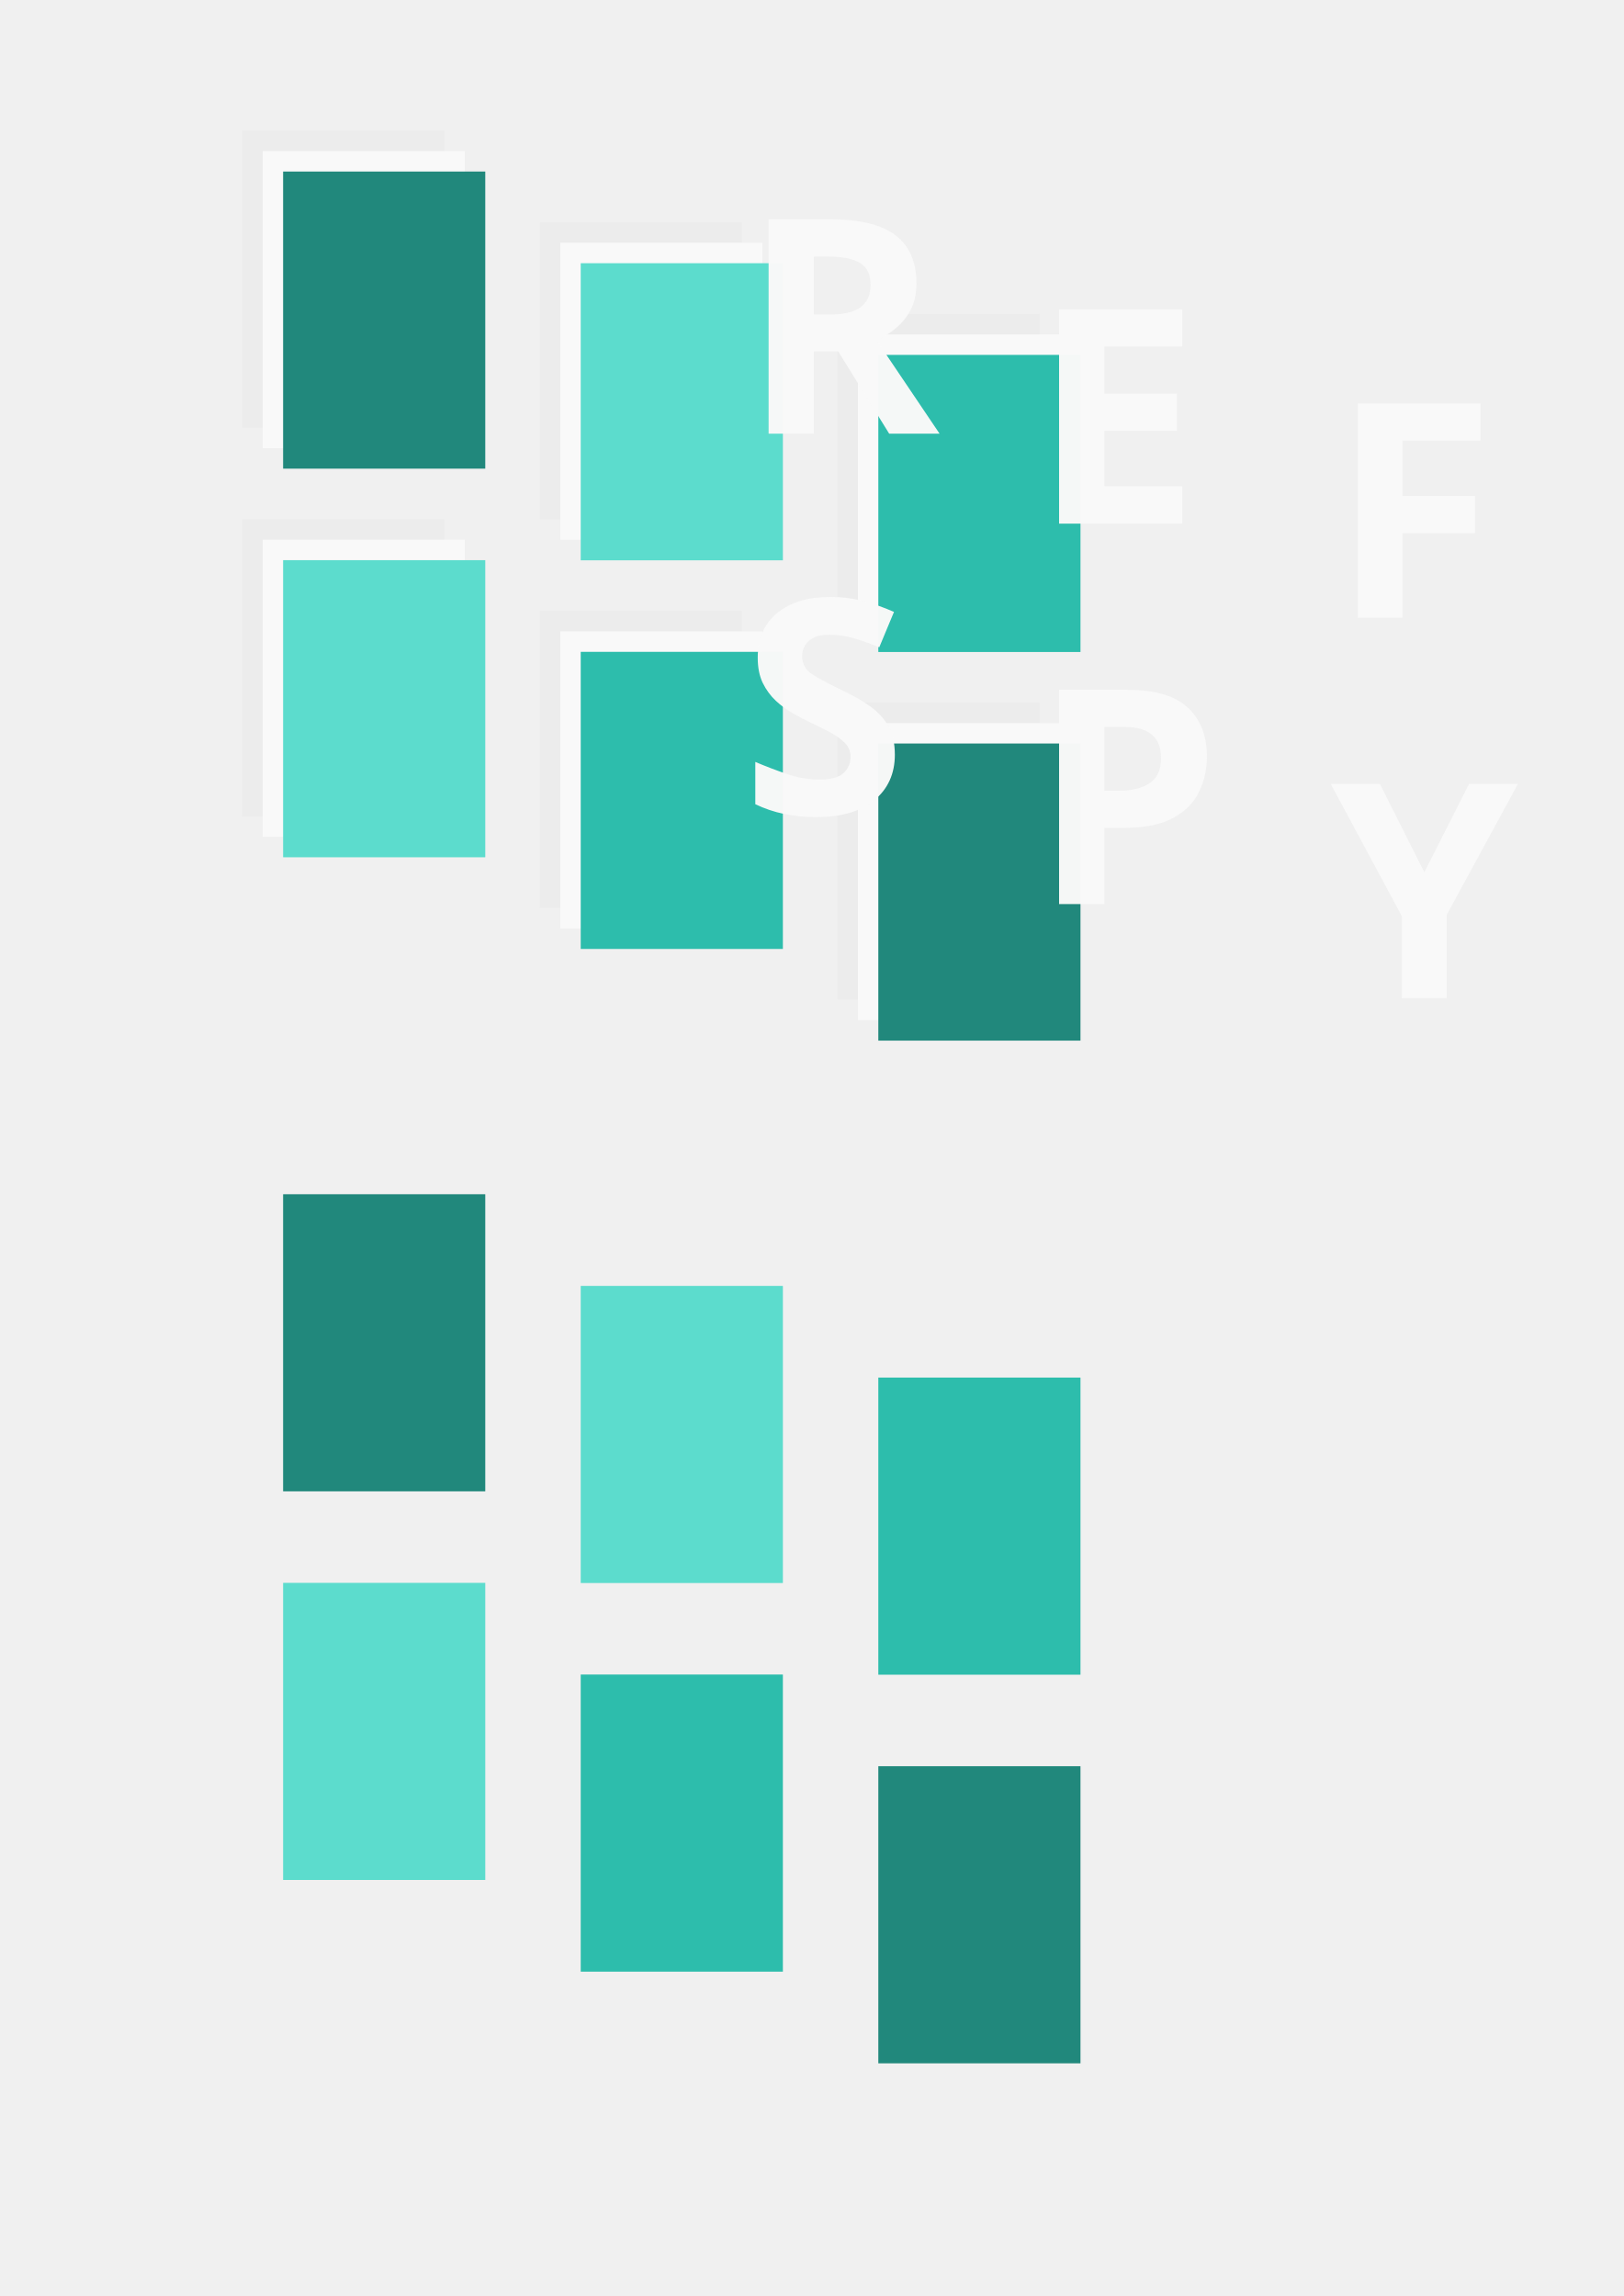
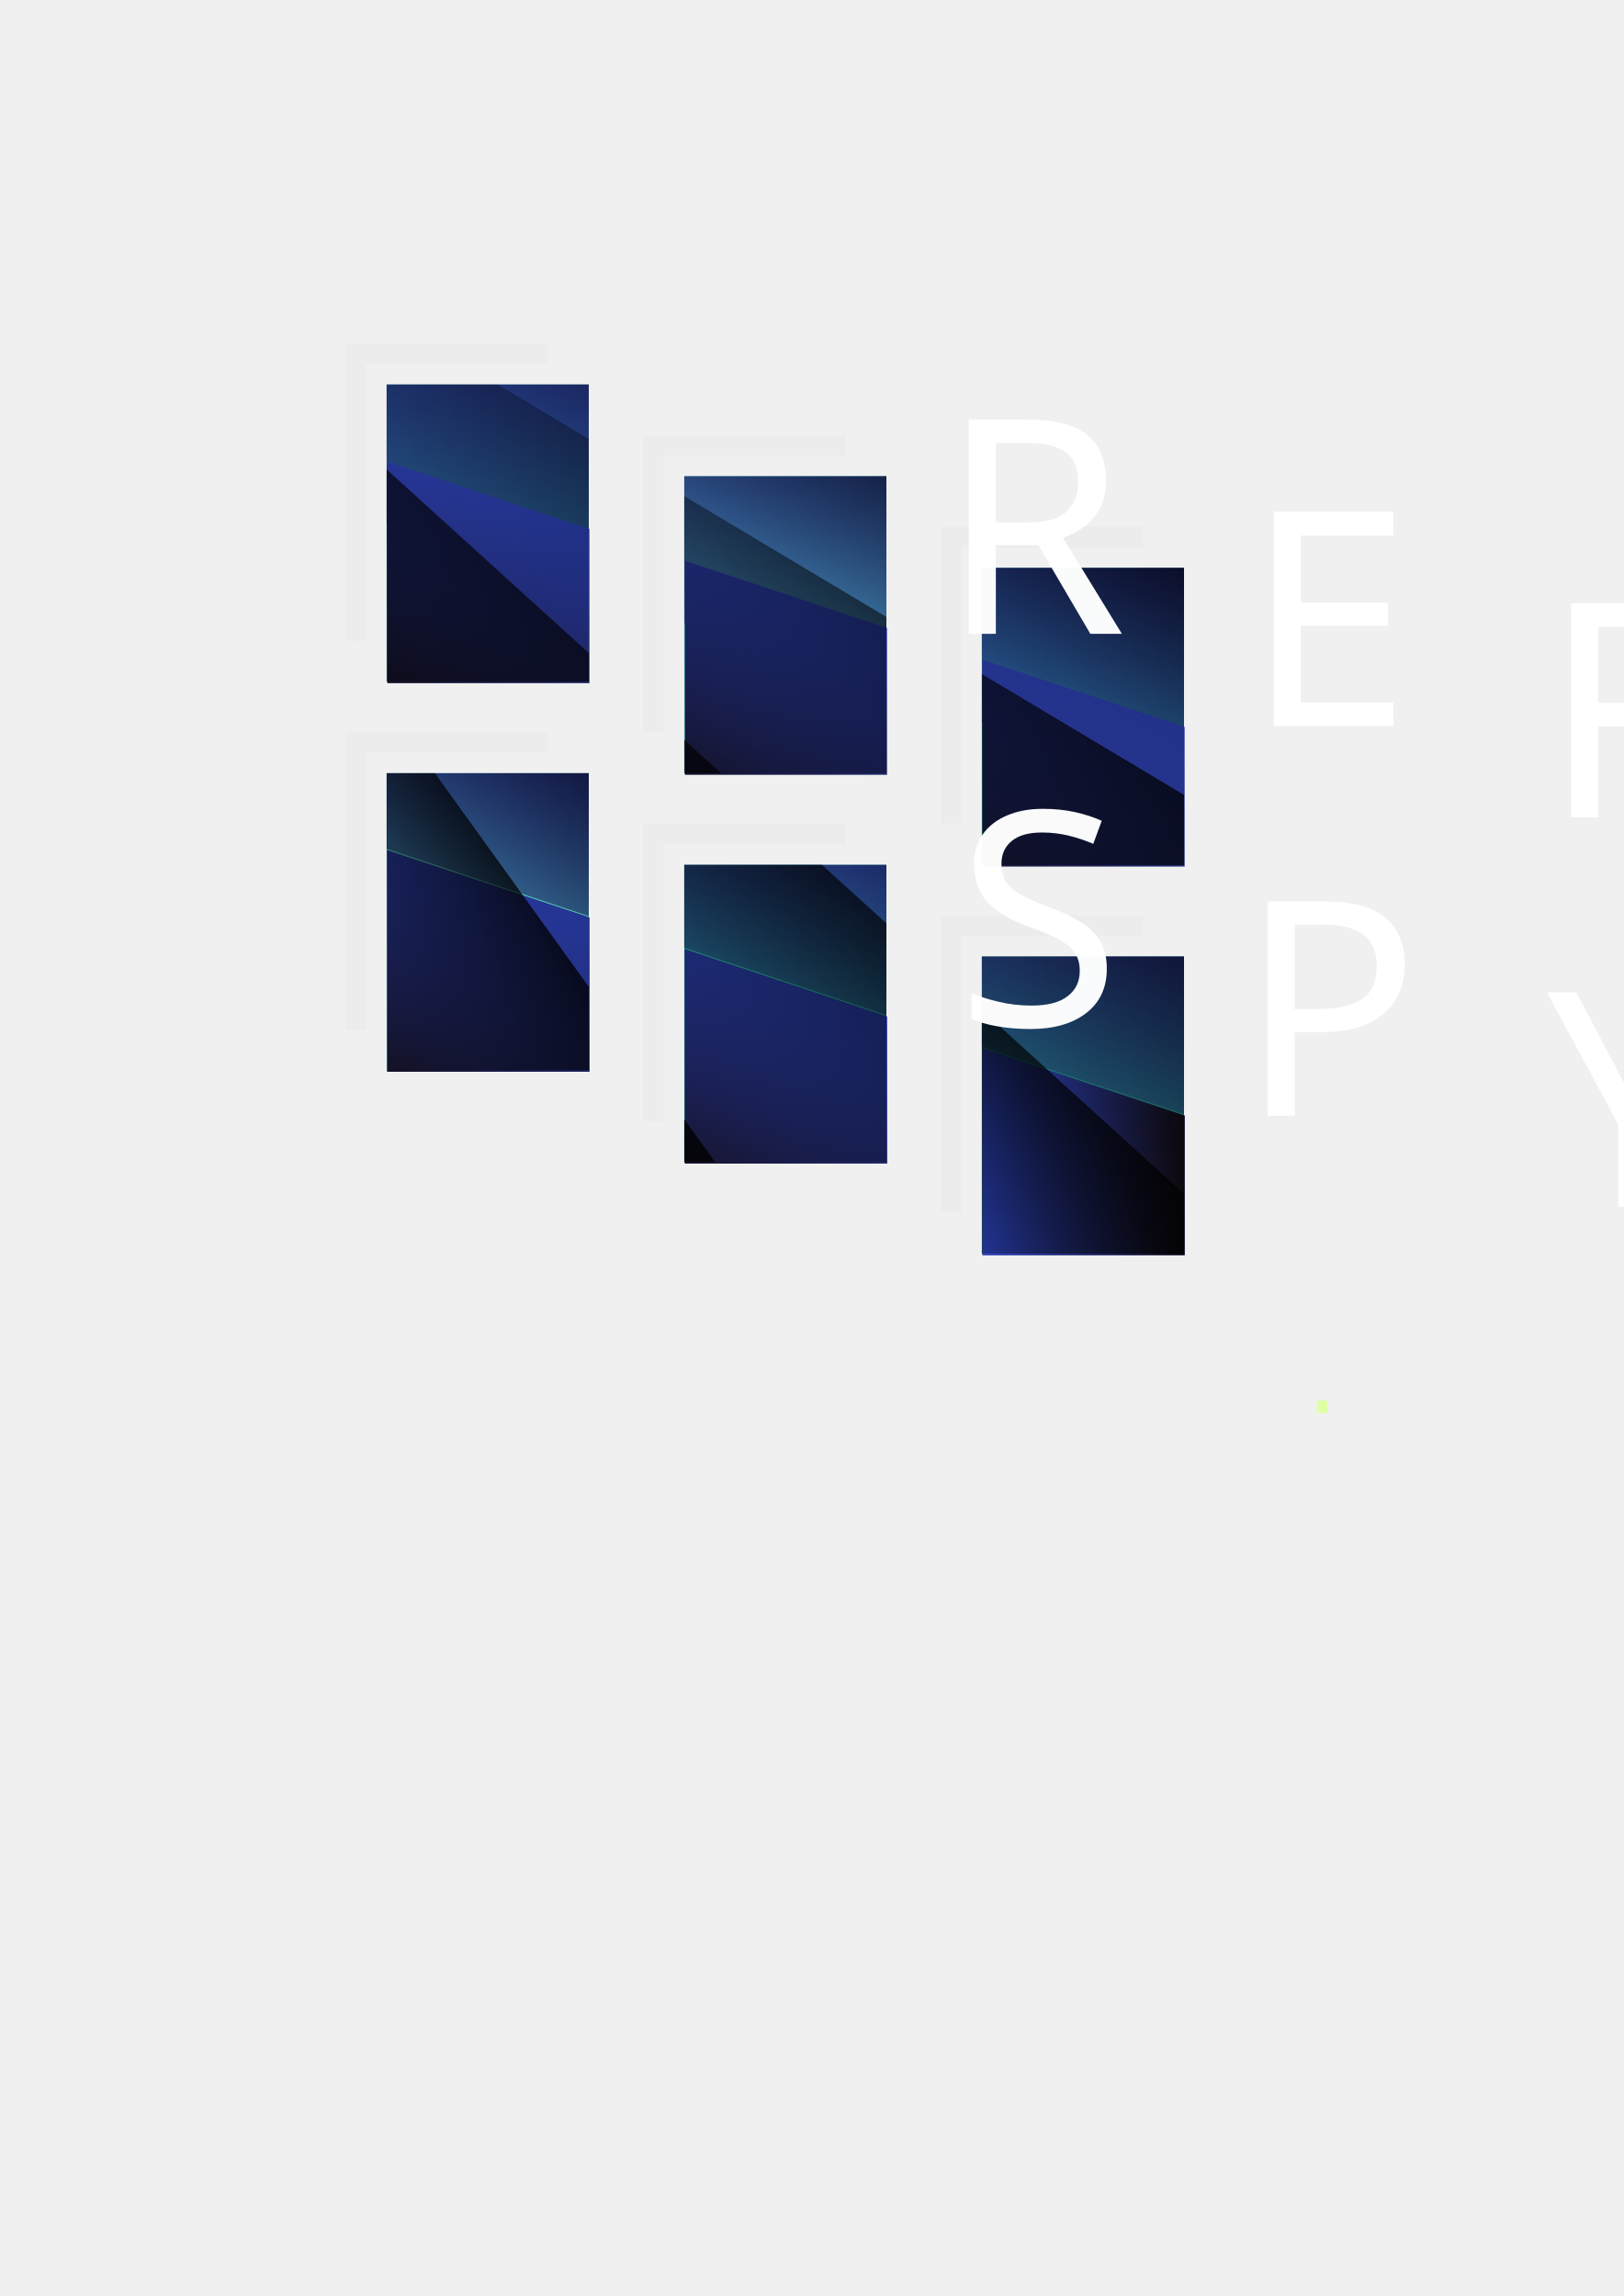
- <svg xmlns="http://www.w3.org/2000/svg" width="210mm" height="297mm" viewBox="0 0 210 297" version="1.1" id="svg1" xml:space="preserve">
-   <defs id="defs1" />
+ <svg xmlns="http://www.w3.org/2000/svg" xmlns:xlink="http://www.w3.org/1999/xlink" width="210mm" height="297mm" viewBox="0 0 210 297" version="1.1" id="svg1" xml:space="preserve">
+   <defs id="defs1">
+     <linearGradient xlink:href="#linearGradient81" id="linearGradient144" gradientUnits="userSpaceOnUse" x1="145.896" y1="195.692" x2="104.808" y2="236.78" gradientTransform="translate(13.39049,-104.7387)" />
+     <linearGradient id="linearGradient81">
+       <stop style="stop-color:#000000;stop-opacity:1;" offset="0" id="stop81" />
+       <stop style="stop-color:#000000;stop-opacity:0;" offset="1" id="stop82" />
+     </linearGradient>
+     <linearGradient xlink:href="#linearGradient81" id="linearGradient139" gradientUnits="userSpaceOnUse" x1="149.683" y1="168.91" x2="129.418" y2="204.01" gradientTransform="translate(13.39049,-104.7387)" />
+     <linearGradient xlink:href="#linearGradient81" id="linearGradient125" x1="88.635" y1="200.352" x2="56.782" y2="232.205" gradientUnits="userSpaceOnUse" />
+     <linearGradient xlink:href="#linearGradient81" id="linearGradient131" gradientUnits="userSpaceOnUse" x1="91.981" y1="196.029" x2="56.782" y2="232.205" />
+     <linearGradient xlink:href="#linearGradient81" id="linearGradient127" x1="81.347" y1="233.652" x2="38.208" y2="245.211" gradientUnits="userSpaceOnUse" />
+     <linearGradient xlink:href="#linearGradient81" id="linearGradient128" gradientUnits="userSpaceOnUse" x1="66.844" y1="226.601" x2="38.208" y2="245.211" />
+     <linearGradient xlink:href="#linearGradient44" id="linearGradient90" gradientUnits="userSpaceOnUse" x1="128.399" y1="198.985" x2="91.124" y2="275.605" />
+     <linearGradient id="linearGradient44">
+       <stop style="stop-color:#314ad1;stop-opacity:1;" offset="0" id="stop44" />
+       <stop style="stop-color:#100a10;stop-opacity:1;" offset="1" id="stop45" />
+     </linearGradient>
+     <linearGradient xlink:href="#linearGradient44" id="linearGradient87" gradientUnits="userSpaceOnUse" x1="69.781" y1="199.846" x2="49.925" y2="234.683" />
+     <linearGradient xlink:href="#linearGradient44" id="linearGradient88" gradientUnits="userSpaceOnUse" x1="107.097" y1="215.156" x2="88.522" y2="247.67" />
+     <linearGradient xlink:href="#linearGradient44" id="linearGradient89" gradientUnits="userSpaceOnUse" x1="114.188" y1="204.915" x2="91.248" y2="245.277" />
+     <linearGradient xlink:href="#linearGradient56" id="linearGradient57" x1="160.785" y1="164.596" x2="141.342" y2="229.597" gradientUnits="userSpaceOnUse" />
+     <linearGradient id="linearGradient56">
+       <stop style="stop-color:#232f7f;stop-opacity:1;" offset="0" id="stop56" />
+       <stop style="stop-color:#232f7f;stop-opacity:0;" offset="1" id="stop57" />
+     </linearGradient>
+     <linearGradient xlink:href="#linearGradient56" id="linearGradient59" x1="111.737" y1="141.325" x2="95.999" y2="204.227" gradientUnits="userSpaceOnUse" />
+     <linearGradient xlink:href="#linearGradient56" id="linearGradient61" x1="74.284" y1="132.77" x2="64.122" y2="189.519" gradientUnits="userSpaceOnUse" />
+     <linearGradient xlink:href="#linearGradient56" id="linearGradient55" x1="75.165" y1="189.166" x2="55.213" y2="237.076" gradientUnits="userSpaceOnUse" />
+     <linearGradient xlink:href="#linearGradient56" id="linearGradient53" x1="111.076" y1="195.999" x2="96.398" y2="243.84" gradientUnits="userSpaceOnUse" />
+     <linearGradient xlink:href="#linearGradient50" id="linearGradient51" x1="147.084" y1="208.83" x2="135.118" y2="246.964" gradientUnits="userSpaceOnUse" />
+     <linearGradient id="linearGradient50">
+       <stop style="stop-color:#222c77;stop-opacity:1;" offset="0" id="stop50" />
+       <stop style="stop-color:#222c77;stop-opacity:0;" offset="1" id="stop51" />
+     </linearGradient>
+     <linearGradient id="linearGradient46" gradientTransform="scale(0.9885959,1.011536)" x1="114.908" y1="216.486" x2="141.354" y2="216.486" gradientUnits="userSpaceOnUse">
+       <stop style="stop-color:#314ad1;stop-opacity:1;" offset="0" id="stop43" />
+       <stop style="stop-color:#100a10;stop-opacity:1;" offset="1" id="stop46" />
+     </linearGradient>
+     <linearGradient xlink:href="#linearGradient44" id="linearGradient2" gradientUnits="userSpaceOnUse" x1="69.781" y1="199.846" x2="49.925" y2="234.683" />
+     <linearGradient xlink:href="#linearGradient44" id="linearGradient3" gradientUnits="userSpaceOnUse" x1="107.097" y1="215.156" x2="88.522" y2="247.67" />
+     <linearGradient xlink:href="#linearGradient44" id="linearGradient4" gradientUnits="userSpaceOnUse" x1="114.188" y1="204.915" x2="91.248" y2="245.277" />
+     <linearGradient xlink:href="#linearGradient44" id="linearGradient5" gradientUnits="userSpaceOnUse" x1="128.399" y1="198.985" x2="91.124" y2="275.605" />
+     <linearGradient xlink:href="#linearGradient44" id="linearGradient6" gradientUnits="userSpaceOnUse" x1="69.781" y1="199.846" x2="49.925" y2="234.683" />
+     <linearGradient xlink:href="#linearGradient44" id="linearGradient7" gradientUnits="userSpaceOnUse" x1="107.097" y1="215.156" x2="88.522" y2="247.67" />
+     <linearGradient xlink:href="#linearGradient44" id="linearGradient8" gradientUnits="userSpaceOnUse" x1="128.399" y1="198.985" x2="91.124" y2="275.605" />
+     <linearGradient xlink:href="#linearGradient81" id="linearGradient9" gradientUnits="userSpaceOnUse" x1="81.347" y1="233.652" x2="38.208" y2="245.211" />
+     <linearGradient xlink:href="#linearGradient81" id="linearGradient10" gradientUnits="userSpaceOnUse" x1="81.347" y1="233.652" x2="38.208" y2="245.211" />
+     <linearGradient xlink:href="#linearGradient81" id="linearGradient11" gradientUnits="userSpaceOnUse" x1="91.981" y1="196.029" x2="56.782" y2="232.205" />
+     <linearGradient xlink:href="#linearGradient81" id="linearGradient12" gradientUnits="userSpaceOnUse" x1="91.981" y1="196.029" x2="56.782" y2="232.205" />
+     <linearGradient xlink:href="#linearGradient81" id="linearGradient13" gradientUnits="userSpaceOnUse" x1="91.981" y1="196.029" x2="56.782" y2="232.205" />
+     <linearGradient xlink:href="#linearGradient81" id="linearGradient14" gradientUnits="userSpaceOnUse" x1="91.981" y1="196.029" x2="56.782" y2="232.205" />
+     <linearGradient xlink:href="#linearGradient81" id="linearGradient15" gradientUnits="userSpaceOnUse" x1="88.635" y1="200.352" x2="56.782" y2="232.205" />
+     <linearGradient xlink:href="#linearGradient81" id="linearGradient16" gradientUnits="userSpaceOnUse" gradientTransform="translate(13.39049,-104.7387)" x1="149.683" y1="168.91" x2="129.418" y2="204.01" />
+     <linearGradient xlink:href="#linearGradient81" id="linearGradient17" gradientUnits="userSpaceOnUse" gradientTransform="translate(13.39049,-104.7387)" x1="149.683" y1="168.91" x2="129.418" y2="204.01" />
+     <linearGradient xlink:href="#linearGradient81" id="linearGradient18" gradientUnits="userSpaceOnUse" gradientTransform="translate(13.39049,-104.7387)" x1="145.896" y1="195.692" x2="104.808" y2="236.78" />
+     <linearGradient xlink:href="#linearGradient81" id="linearGradient19" gradientUnits="userSpaceOnUse" gradientTransform="translate(13.39049,-104.7387)" x1="145.896" y1="195.692" x2="104.808" y2="236.78" />
+     <linearGradient xlink:href="#linearGradient81" id="linearGradient20" gradientUnits="userSpaceOnUse" gradientTransform="translate(13.39049,-104.7387)" x1="145.896" y1="195.692" x2="104.808" y2="236.78" />
+     <linearGradient xlink:href="#linearGradient81" id="linearGradient21" gradientUnits="userSpaceOnUse" gradientTransform="translate(13.39049,-104.7387)" x1="145.896" y1="195.692" x2="104.808" y2="236.78" />
+     <linearGradient xlink:href="#linearGradient81" id="linearGradient125-1" x1="88.635" y1="200.352" x2="56.782" y2="232.205" gradientUnits="userSpaceOnUse" />
+     <linearGradient xlink:href="#linearGradient81" id="linearGradient11-5" gradientUnits="userSpaceOnUse" x1="91.981" y1="196.029" x2="56.782" y2="232.205" />
+     <linearGradient xlink:href="#linearGradient81" id="linearGradient127-0" x1="81.347" y1="233.652" x2="38.208" y2="245.211" gradientUnits="userSpaceOnUse" />
+     <linearGradient xlink:href="#linearGradient81" id="linearGradient128-1" gradientUnits="userSpaceOnUse" x1="66.844" y1="226.601" x2="38.208" y2="245.211" />
+     <linearGradient xlink:href="#linearGradient44" id="linearGradient5-7" gradientUnits="userSpaceOnUse" x1="128.399" y1="198.985" x2="91.124" y2="275.605" />
+     <linearGradient xlink:href="#linearGradient44" id="linearGradient42" gradientUnits="userSpaceOnUse" x1="69.781" y1="199.846" x2="49.925" y2="234.683" />
+     <linearGradient xlink:href="#linearGradient44" id="linearGradient3-5" gradientUnits="userSpaceOnUse" x1="107.097" y1="215.156" x2="88.522" y2="247.67" />
+     <linearGradient xlink:href="#linearGradient44" id="linearGradient48" gradientUnits="userSpaceOnUse" x1="114.188" y1="204.915" x2="91.248" y2="245.277" />
+     <linearGradient xlink:href="#linearGradient56" id="linearGradient57-7" x1="160.785" y1="164.596" x2="141.342" y2="229.597" gradientUnits="userSpaceOnUse" />
+     <linearGradient xlink:href="#linearGradient56" id="linearGradient59-7" x1="111.737" y1="141.325" x2="95.999" y2="204.227" gradientUnits="userSpaceOnUse" />
+     <linearGradient xlink:href="#linearGradient56" id="linearGradient61-6" x1="74.284" y1="132.77" x2="64.122" y2="189.519" gradientUnits="userSpaceOnUse" />
+     <linearGradient xlink:href="#linearGradient56" id="linearGradient55-9" x1="75.165" y1="189.166" x2="55.213" y2="237.076" gradientUnits="userSpaceOnUse" />
+     <linearGradient xlink:href="#linearGradient56" id="linearGradient60" x1="111.076" y1="195.999" x2="96.398" y2="243.84" gradientUnits="userSpaceOnUse" />
+     <linearGradient xlink:href="#linearGradient50" id="linearGradient63" x1="147.084" y1="208.83" x2="135.118" y2="246.964" gradientUnits="userSpaceOnUse" />
+   </defs>
  <g id="layer1">
-     <g id="g14" transform="translate(-5.291667,-5.291667)" style="fill:#ececec">
-       <rect style="fill:#ececec;fill-opacity:0.978;stroke-width:0.97" id="rect9" width="26.145" height="38.432" x="36.616" y="22.189" />
-       <rect style="fill:#ececec;fill-opacity:0.978;stroke-width:0.97" id="rect10" width="26.145" height="38.432" x="75.107" y="34.048" />
-       <rect style="fill:#ececec;fill-opacity:0.978;stroke-width:0.97" id="rect11" width="26.145" height="38.432" x="113.597" y="45.907" />
-       <rect style="fill:#ececec;fill-opacity:0.978;stroke-width:0.97" id="rect12" width="26.145" height="38.432" x="36.616" y="72.46" />
-       <rect style="fill:#ececec;fill-opacity:0.978;stroke-width:0.97" id="rect13" width="26.145" height="38.432" x="75.107" y="84.319" />
-       <rect style="fill:#ececec;fill-opacity:0.978;stroke-width:0.97" id="rect14" width="26.145" height="38.432" x="113.597" y="96.178" />
-     </g>
-     <g id="g20" transform="translate(-2.645833,-2.645833)" style="fill:#f9f9f9">
-       <rect style="fill:#f9f9f9;fill-opacity:0.978;stroke-width:0.97" id="rect15" width="26.145" height="38.432" x="36.616" y="22.189" />
-       <rect style="fill:#f9f9f9;fill-opacity:0.978;stroke-width:0.97" id="rect16" width="26.145" height="38.432" x="75.107" y="34.048" />
-       <rect style="fill:#f9f9f9;fill-opacity:0.978;stroke-width:0.97" id="rect17" width="26.145" height="38.432" x="113.597" y="45.907" />
-       <rect style="fill:#f9f9f9;fill-opacity:0.978;stroke-width:0.97" id="rect18" width="26.145" height="38.432" x="36.616" y="72.46" />
-       <rect style="fill:#f9f9f9;fill-opacity:0.978;stroke-width:0.97" id="rect19" width="26.145" height="38.432" x="75.107" y="84.319" />
-       <rect style="fill:#f9f9f9;fill-opacity:0.978;stroke-width:0.97" id="rect20" width="26.145" height="38.432" x="113.597" y="96.178" />
-     </g>
-     <g id="g8">
-       <rect style="fill:#1d867a;fill-opacity:0.978;stroke-width:0.97" id="rect1" width="26.145" height="38.432" x="36.616" y="22.189" />
-       <rect style="fill:#59dbcc;fill-opacity:0.978;stroke-width:0.97" id="rect4" width="26.145" height="38.432" x="75.107" y="34.048" />
-       <rect style="fill:#29bcab;fill-opacity:0.978;stroke-width:0.97" id="rect5" width="26.145" height="38.432" x="113.597" y="45.907" />
-       <rect style="fill:#59dbcc;fill-opacity:0.978;stroke-width:0.97" id="rect6" width="26.145" height="38.432" x="36.616" y="72.46" />
-       <rect style="fill:#29bcab;fill-opacity:0.978;stroke-width:0.97" id="rect7" width="26.145" height="38.432" x="75.107" y="84.319" />
-       <rect style="fill:#1d867a;fill-opacity:0.978;stroke-width:0.97" id="rect8" width="26.145" height="38.432" x="113.597" y="96.178" />
-     </g>
-     <text xml:space="preserve" style="font-weight:bold;font-size:38.806px;line-height:0.7;font-family:'IBM Plex Serif';-inkscape-font-specification:'IBM Plex Serif Bold';text-align:end;direction:rtl;text-anchor:end;fill:#ececec;fill-opacity:0.978;stroke-width:0.97" x="45.456" y="56.094" id="text20">
-       <tspan id="tspan20" style="font-style:normal;font-variant:normal;font-weight:bold;font-stretch:normal;font-size:38.806px;font-family:'IBM Plex Sans';-inkscape-font-specification:'IBM Plex Sans Bold';fill:#f9f9f9;stroke-width:0.97" x="45.456" y="56.094">R</tspan>
-     </text>
-     <text xml:space="preserve" style="font-weight:bold;font-size:38.806px;line-height:0.7;font-family:'IBM Plex Serif';-inkscape-font-specification:'IBM Plex Serif Bold';text-align:end;direction:rtl;text-anchor:end;fill:#ececec;fill-opacity:0.978;stroke-width:0.97" x="83.027" y="67.735" id="text21">
-       <tspan id="tspan21" style="font-style:normal;font-variant:normal;font-weight:bold;font-stretch:normal;font-size:38.806px;font-family:'IBM Plex Sans';-inkscape-font-specification:'IBM Plex Sans Bold';fill:#f9f9f9;stroke-width:0.97" x="83.027" y="67.735">E</tspan>
-     </text>
-     <text xml:space="preserve" style="font-weight:bold;font-size:38.806px;line-height:0.7;font-family:'IBM Plex Serif';-inkscape-font-specification:'IBM Plex Serif Bold';text-align:end;direction:rtl;text-anchor:end;fill:#ececec;fill-opacity:0.978;stroke-width:0.97" x="121.656" y="79.906" id="text22">
-       <tspan id="tspan22" style="font-style:normal;font-variant:normal;font-weight:bold;font-stretch:normal;font-size:38.806px;font-family:'IBM Plex Sans';-inkscape-font-specification:'IBM Plex Sans Bold';fill:#f9f9f9;stroke-width:0.97" x="121.656" y="79.906">F</tspan>
-     </text>
-     <text xml:space="preserve" style="font-weight:bold;font-size:38.806px;line-height:0.7;font-family:'IBM Plex Serif';-inkscape-font-specification:'IBM Plex Serif Bold';text-align:end;direction:rtl;text-anchor:end;fill:#ececec;fill-opacity:0.978;stroke-width:0.97" x="45.456" y="105.306" id="text23">
-       <tspan id="tspan23" style="font-style:normal;font-variant:normal;font-weight:bold;font-stretch:normal;font-size:38.806px;font-family:'IBM Plex Sans';-inkscape-font-specification:'IBM Plex Sans Bold';fill:#f9f9f9;stroke-width:0.97" x="45.456" y="105.306">S</tspan>
-     </text>
-     <text xml:space="preserve" style="font-weight:bold;font-size:38.806px;line-height:0.7;font-family:'IBM Plex Serif';-inkscape-font-specification:'IBM Plex Serif Bold';text-align:end;direction:rtl;text-anchor:end;fill:#ececec;fill-opacity:0.978;stroke-width:0.97" x="83.027" y="116.948" id="text24">
-       <tspan id="tspan24" style="font-style:normal;font-variant:normal;font-weight:bold;font-stretch:normal;font-size:38.806px;font-family:'IBM Plex Sans';-inkscape-font-specification:'IBM Plex Sans Bold';fill:#f9f9f9;stroke-width:0.97" x="83.027" y="116.948">P</tspan>
-     </text>
-     <text xml:space="preserve" style="font-weight:bold;font-size:38.806px;line-height:0.7;font-family:'IBM Plex Serif';-inkscape-font-specification:'IBM Plex Serif Bold';text-align:end;direction:rtl;text-anchor:end;fill:#ececec;fill-opacity:0.978;stroke-width:0.97" x="121.656" y="129.119" id="text25">
-       <tspan id="tspan25" style="font-style:normal;font-variant:normal;font-weight:bold;font-stretch:normal;font-size:38.806px;font-family:'IBM Plex Sans';-inkscape-font-specification:'IBM Plex Sans Bold';fill:#f9f9f9;stroke-width:0.97" x="121.656" y="129.119">Y</tspan>
-     </text>
-     <g id="g35" transform="translate(0,132.2917)">
-       <rect style="fill:#1d867a;fill-opacity:0.978;stroke-width:0.97" id="rect30" width="26.145" height="38.432" x="36.616" y="22.189" />
-       <rect style="fill:#59dbcc;fill-opacity:0.978;stroke-width:0.97" id="rect31" width="26.145" height="38.432" x="75.107" y="34.048" />
-       <rect style="fill:#29bcab;fill-opacity:0.978;stroke-width:0.97" id="rect32" width="26.145" height="38.432" x="113.597" y="45.907" />
-       <rect style="fill:#59dbcc;fill-opacity:0.978;stroke-width:0.97" id="rect33" width="26.145" height="38.432" x="36.616" y="72.46" />
-       <rect style="fill:#29bcab;fill-opacity:0.978;stroke-width:0.97" id="rect34" width="26.145" height="38.432" x="75.107" y="84.319" />
-       <rect style="fill:#1d867a;fill-opacity:0.978;stroke-width:0.97" id="rect35" width="26.145" height="38.432" x="113.597" y="96.178" />
+     <g id="g2">
+       <g id="g14" transform="translate(8.098826,22.26121)" style="fill:#ececec">
+         <g id="g1">
+           <path id="rect9" style="fill:#ececec;fill-opacity:0.978;stroke-width:0.97" d="m 36.616,22.189 v 38.432 h 2.646 V 24.835 h 23.499 v -2.646 z" />
+           <path id="rect10" style="fill:#ececec;fill-opacity:0.978;stroke-width:0.97" d="m 75.107,34.048 v 38.432 H 77.752 V 36.693 h 23.499 v -2.646 z" />
+           <path id="rect11" style="fill:#ececec;fill-opacity:0.978;stroke-width:0.97" d="m 113.597,45.907 v 38.432 h 2.646 V 48.553 h 23.499 v -2.646 z" />
+           <path id="rect12" style="fill:#ececec;fill-opacity:0.978;stroke-width:0.97" d="m 36.616,72.46 v 38.432 h 2.646 V 75.105 H 62.761 V 72.46 Z" />
+           <path id="rect13" style="fill:#ececec;fill-opacity:0.978;stroke-width:0.97" d="M 75.107,84.318 V 122.751 H 77.752 V 86.964 h 23.499 v -2.646 z" />
+           <path id="rect14" style="fill:#ececec;fill-opacity:0.978;stroke-width:0.97" d="m 113.597,96.178 v 38.432 h 2.646 V 98.823 h 23.499 v -2.646 z" />
+         </g>
+       </g>
+       <g id="g20" transform="translate(10.74467,24.90705)" style="fill:#f9f9f9" />
+       <g id="g8" transform="translate(13.39049,27.55287)">
+         <rect style="fill:#1d867a;fill-opacity:0.978;stroke-width:0.97" id="rect1" width="26.145" height="38.432" x="36.616" y="22.189" />
+         <rect style="fill:#59dbcc;fill-opacity:0.978;stroke-width:0.97" id="rect4" width="26.145" height="38.432" x="75.107" y="34.048" />
+         <rect style="fill:#29bcab;fill-opacity:0.978;stroke-width:0.97" id="rect5" width="26.145" height="38.432" x="113.597" y="45.907" />
+         <rect style="fill:#59dbcc;fill-opacity:0.978;stroke-width:0.97" id="rect6" width="26.145" height="38.432" x="36.616" y="72.46" />
+         <rect style="fill:#29bcab;fill-opacity:0.978;stroke-width:0.97" id="rect7" width="26.145" height="38.432" x="75.107" y="84.319" />
+         <rect style="fill:#1d867a;fill-opacity:0.978;stroke-width:0.97" id="rect8" width="26.145" height="38.432" x="113.597" y="96.178" />
+       </g>
+       <g id="g86" transform="translate(13.39049,-83.57207)">
+         <g id="g43" style="fill:url(#linearGradient5);fill-opacity:1" transform="translate(0.08261818,0.1973657)">
+           <path d="m 62.761,202.066 -26.145,-8.7 v 28.651 h 26.145 z" style="fill:url(#linearGradient2);fill-opacity:1;stroke-width:0.97" id="path40" />
+           <path d="m 101.252,214.875 -26.145,-8.701 v 27.702 H 101.252 Z" style="fill:url(#linearGradient3);fill-opacity:1;stroke-width:0.97" id="path38" />
+           <path d="m 139.742,227.683 -26.145,-8.7 v 26.752 h 26.145 z" style="fill:url(#linearGradient4);fill-opacity:1;stroke-width:0.97" id="path36" />
+         </g>
+         <g id="g44">
+           <path d="m 113.597,176.98 26.145,8.701 v -28.649 H 113.597 Z" style="fill:url(#linearGradient57);fill-opacity:1;stroke-width:0.97" id="path34" />
+           <path d="m 75.107,164.171 26.145,8.7 V 145.173 H 75.107 Z" style="fill:url(#linearGradient59);fill-opacity:1;stroke-width:0.97" id="path32" />
+           <path d="m 36.616,133.314 v 18.049 l 26.145,8.7 v -26.749 z" style="fill:url(#linearGradient61);fill-opacity:1;stroke-width:0.97" id="path29" />
+         </g>
+         <g id="g42" style="stroke:none">
+           <path d="M 62.761,202.066 V 183.585 H 36.616 v 9.781 z" style="fill:url(#linearGradient55);fill-opacity:1;stroke:none;stroke-width:0.97" id="path41" />
+           <path d="M 101.252,214.875 V 195.443 H 75.107 v 10.731 z" style="fill:url(#linearGradient53);fill-opacity:1;stroke:none;stroke-width:0.97" id="path39" />
+           <path d="M 139.742,227.683 V 207.303 H 113.597 v 11.68 z" style="fill:url(#linearGradient51);fill-opacity:1;stroke:none;stroke-width:0.97" id="path37" />
+         </g>
+         <g id="g68" style="fill:url(#linearGradient8);fill-opacity:1" transform="translate(0.08261818,0.1973657)">
+           <path d="m 62.761,202.066 -26.145,-8.7 v 28.651 h 26.145 z" style="fill:url(#linearGradient6);fill-opacity:1;stroke-width:0.97" id="path62" />
+           <path d="m 101.252,214.875 -26.145,-8.701 v 27.702 H 101.252 Z" style="fill:url(#linearGradient7);fill-opacity:1;stroke-width:0.97" id="path65" />
+           <path d="m 139.742,227.683 -26.145,-8.7 v 26.752 h 26.145 z" style="fill:url(#linearGradient46);fill-opacity:1;stroke-width:0.97" id="path68" />
+         </g>
+         <g id="g79" style="fill:url(#linearGradient90);fill-opacity:1" transform="translate(0.08261818,-50.07347)">
+           <path id="path69" style="fill:url(#linearGradient87);fill-opacity:1;stroke-width:0.97" d="m 36.615,193.365 v 28.652 h 26.146 v -19.951 z" />
+           <path d="m 101.252,214.875 -26.145,-8.701 v 27.702 H 101.252 Z" style="fill:url(#linearGradient88);fill-opacity:1;stroke-width:0.97" id="path76" />
+           <path d="m 139.742,227.683 -26.145,-8.7 v 26.752 h 26.145 z" style="fill:url(#linearGradient89);fill-opacity:1;stroke-width:0.97" id="path77" />
+         </g>
+       </g>
+       <g id="g125" style="fill:url(#linearGradient127);fill-opacity:1" transform="translate(13.39049,-104.7387)">
+         <g id="g78" style="fill:url(#linearGradient9);fill-opacity:1">
+           <path d="m 62.761,232.386 -19.902,-27.635 h -6.244 v 38.432 h 26.145 z" style="fill:url(#linearGradient128);fill-opacity:1;stroke-width:0.97" id="path71" />
+         </g>
+         <path d="m 79.077,255.042 -3.971,-5.514 v 5.514 z" style="fill:url(#linearGradient10);fill-opacity:1;stroke-width:0.97" id="path70" />
+       </g>
+       <g id="g82" style="fill:url(#linearGradient125);fill-opacity:1" transform="translate(13.39049,-104.7387)">
+         <path d="m 36.616,165.462 v 27.451 h 26.145 v -3.698 z" style="fill:url(#linearGradient11);fill-opacity:1;stroke-width:0.97" id="path74" />
+         <g id="g77" style="fill:url(#linearGradient15);fill-opacity:1">
+           <path d="m 62.761,232.386 v -27.635 H 42.859 Z" style="fill:url(#linearGradient12);fill-opacity:1;stroke-width:0.97" id="path72" />
+           <path d="m 113.597,235.398 v 31.504 h 26.145 v -7.751 z" style="fill:url(#linearGradient13);fill-opacity:1;stroke-width:0.97" id="path67" />
+           <path d="M 92.917,216.61 H 75.107 v 32.918 l 3.971,5.514 H 101.252 v -30.86 z" style="fill:url(#linearGradient14);fill-opacity:1;stroke-width:0.97" id="path64" />
+         </g>
+         <path d="m 75.107,200.43 v 4.342 h 4.779 z" style="fill:url(#linearGradient131);fill-opacity:1;stroke-width:0.97" id="path61" />
+       </g>
+       <path d="m 64.37,49.742 11.782,7.046 v -7.046 z" style="fill:url(#linearGradient16);fill-opacity:1;stroke-width:0.97" id="path75" />
+       <path d="M 114.642,79.806 V 61.6 H 88.497 v 2.57 z" style="fill:url(#linearGradient17);fill-opacity:1;stroke-width:0.97" id="path59" />
+       <path d="M 153.133,102.826 V 73.46 h -26.145 v 13.73 z" style="fill:url(#linearGradient139);fill-opacity:1;stroke-width:0.97" id="path57" />
+       <path d="M 50.006,60.723 76.151,84.475 V 56.788 L 64.37,49.742 H 50.006 Z" style="fill:url(#linearGradient18);fill-opacity:1;stroke-width:0.97" id="path73" />
+       <path d="m 126.988,130.659 26.145,23.753 v -30.681 h -26.145 z" style="fill:url(#linearGradient19);fill-opacity:1;stroke-width:0.97" id="path66" />
+       <path d="m 106.307,111.871 8.335,7.572 v -7.572 z" style="fill:url(#linearGradient20);fill-opacity:1;stroke-width:0.97" id="path63" />
+       <path d="M 114.642,79.806 88.497,64.171 V 95.691 l 4.779,4.342 h 21.366 z" style="fill:url(#linearGradient21);fill-opacity:1;stroke-width:0.97" id="path58" />
+       <path d="M 153.133,102.826 126.988,87.19 v 24.702 h 26.145 z" style="fill:url(#linearGradient144);fill-opacity:1;stroke-width:0.97" id="path56" />
+       <text xml:space="preserve" style="font-style:normal;font-variant:normal;font-weight:100;font-stretch:normal;font-size:38.806px;line-height:0.7;font-family:'IBM Plex Sans';-inkscape-font-specification:'IBM Plex Sans, Thin';font-variant-ligatures:normal;font-variant-caps:normal;font-variant-numeric:normal;font-variant-east-asian:normal;text-align:end;direction:rtl;text-anchor:end;fill:#ffffff;fill-opacity:0.978;stroke-width:0.97" x="50.901" y="81.982" id="text20">
+         <tspan id="tspan20" style="font-style:normal;font-variant:normal;font-weight:100;font-stretch:normal;font-size:38.806px;font-family:'IBM Plex Sans';-inkscape-font-specification:'IBM Plex Sans, Thin';font-variant-ligatures:normal;font-variant-caps:normal;font-variant-numeric:normal;font-variant-east-asian:normal;fill:#ffffff;stroke-width:0.97" x="50.901" y="81.982">R</tspan>
+       </text>
+       <text xml:space="preserve" style="font-style:normal;font-variant:normal;font-weight:100;font-stretch:normal;font-size:38.806px;line-height:0.7;font-family:'IBM Plex Sans';-inkscape-font-specification:'IBM Plex Sans, Thin';font-variant-ligatures:normal;font-variant-caps:normal;font-variant-numeric:normal;font-variant-east-asian:normal;text-align:end;direction:rtl;text-anchor:end;fill:#ffffff;fill-opacity:0.978;stroke-width:0.97" x="90.339" y="93.922" id="text21">
+         <tspan id="tspan21" style="font-style:normal;font-variant:normal;font-weight:100;font-stretch:normal;font-size:38.806px;font-family:'IBM Plex Sans';-inkscape-font-specification:'IBM Plex Sans, Thin';font-variant-ligatures:normal;font-variant-caps:normal;font-variant-numeric:normal;font-variant-east-asian:normal;fill:#ffffff;stroke-width:0.97" x="90.339" y="93.922">E</tspan>
+       </text>
+       <text xml:space="preserve" style="font-style:normal;font-variant:normal;font-weight:100;font-stretch:normal;font-size:38.806px;line-height:0.7;font-family:'IBM Plex Sans';-inkscape-font-specification:'IBM Plex Sans, Thin';font-variant-ligatures:normal;font-variant-caps:normal;font-variant-numeric:normal;font-variant-east-asian:normal;text-align:end;direction:rtl;text-anchor:end;fill:#ffffff;fill-opacity:0.978;stroke-width:0.97" x="128.804" y="105.733" id="text22">
+         <tspan id="tspan22" style="font-style:normal;font-variant:normal;font-weight:100;font-stretch:normal;font-size:38.806px;font-family:'IBM Plex Sans';-inkscape-font-specification:'IBM Plex Sans, Thin';font-variant-ligatures:normal;font-variant-caps:normal;font-variant-numeric:normal;font-variant-east-asian:normal;fill:#ffffff;stroke-width:0.97" x="128.804" y="105.733">F</tspan>
+       </text>
+       <text xml:space="preserve" style="font-style:normal;font-variant:normal;font-weight:100;font-stretch:normal;font-size:38.806px;line-height:0.7;font-family:'IBM Plex Sans';-inkscape-font-specification:'IBM Plex Sans, Thin';font-variant-ligatures:normal;font-variant-caps:normal;font-variant-numeric:normal;font-variant-east-asian:normal;text-align:end;direction:rtl;text-anchor:end;fill:#ffffff;fill-opacity:0.978;stroke-width:0.97" x="53.037" y="132.718" id="text23">
+         <tspan id="tspan23" style="font-style:normal;font-variant:normal;font-weight:100;font-stretch:normal;font-size:38.806px;font-family:'IBM Plex Sans';-inkscape-font-specification:'IBM Plex Sans, Thin';font-variant-ligatures:normal;font-variant-caps:normal;font-variant-numeric:normal;font-variant-east-asian:normal;fill:#ffffff;stroke-width:0.97" x="53.037" y="132.718">S</tspan>
+       </text>
+       <text xml:space="preserve" style="font-style:normal;font-variant:normal;font-weight:100;font-stretch:normal;font-size:38.806px;line-height:0.7;font-family:'IBM Plex Sans';-inkscape-font-specification:'IBM Plex Sans, Thin';font-variant-ligatures:normal;font-variant-caps:normal;font-variant-numeric:normal;font-variant-east-asian:normal;text-align:end;direction:rtl;text-anchor:end;fill:#ffffff;fill-opacity:0.978;stroke-width:0.97" x="89.551" y="144.315" id="text24">
+         <tspan id="tspan24" style="font-style:normal;font-variant:normal;font-weight:100;font-stretch:normal;font-size:38.806px;font-family:'IBM Plex Sans';-inkscape-font-specification:'IBM Plex Sans, Thin';font-variant-ligatures:normal;font-variant-caps:normal;font-variant-numeric:normal;font-variant-east-asian:normal;fill:#ffffff;stroke-width:0.97" x="89.551" y="144.315">P</tspan>
+       </text>
+       <text xml:space="preserve" style="font-style:normal;font-variant:normal;font-weight:100;font-stretch:normal;font-size:38.806px;line-height:0.7;font-family:'IBM Plex Sans';-inkscape-font-specification:'IBM Plex Sans, Thin';font-variant-ligatures:normal;font-variant-caps:normal;font-variant-numeric:normal;font-variant-east-asian:normal;text-align:end;direction:rtl;text-anchor:end;fill:#ffffff;fill-opacity:0.978;stroke-width:0.97" x="129.443" y="156.083" id="text25">
+         <tspan id="tspan25" style="font-style:normal;font-variant:normal;font-weight:100;font-stretch:normal;font-size:38.806px;font-family:'IBM Plex Sans';-inkscape-font-specification:'IBM Plex Sans, Thin';font-variant-ligatures:normal;font-variant-caps:normal;font-variant-numeric:normal;font-variant-east-asian:normal;fill:#ffffff;stroke-width:0.97" x="129.443" y="156.083">Y</tspan>
+       </text>
+       <rect style="fill:#dfffa2;fill-opacity:0.978;stroke-width:0.97" id="rect26" width="1.332" height="1.595" x="170.321" y="181.165" />
    </g>
  </g>
</svg>
